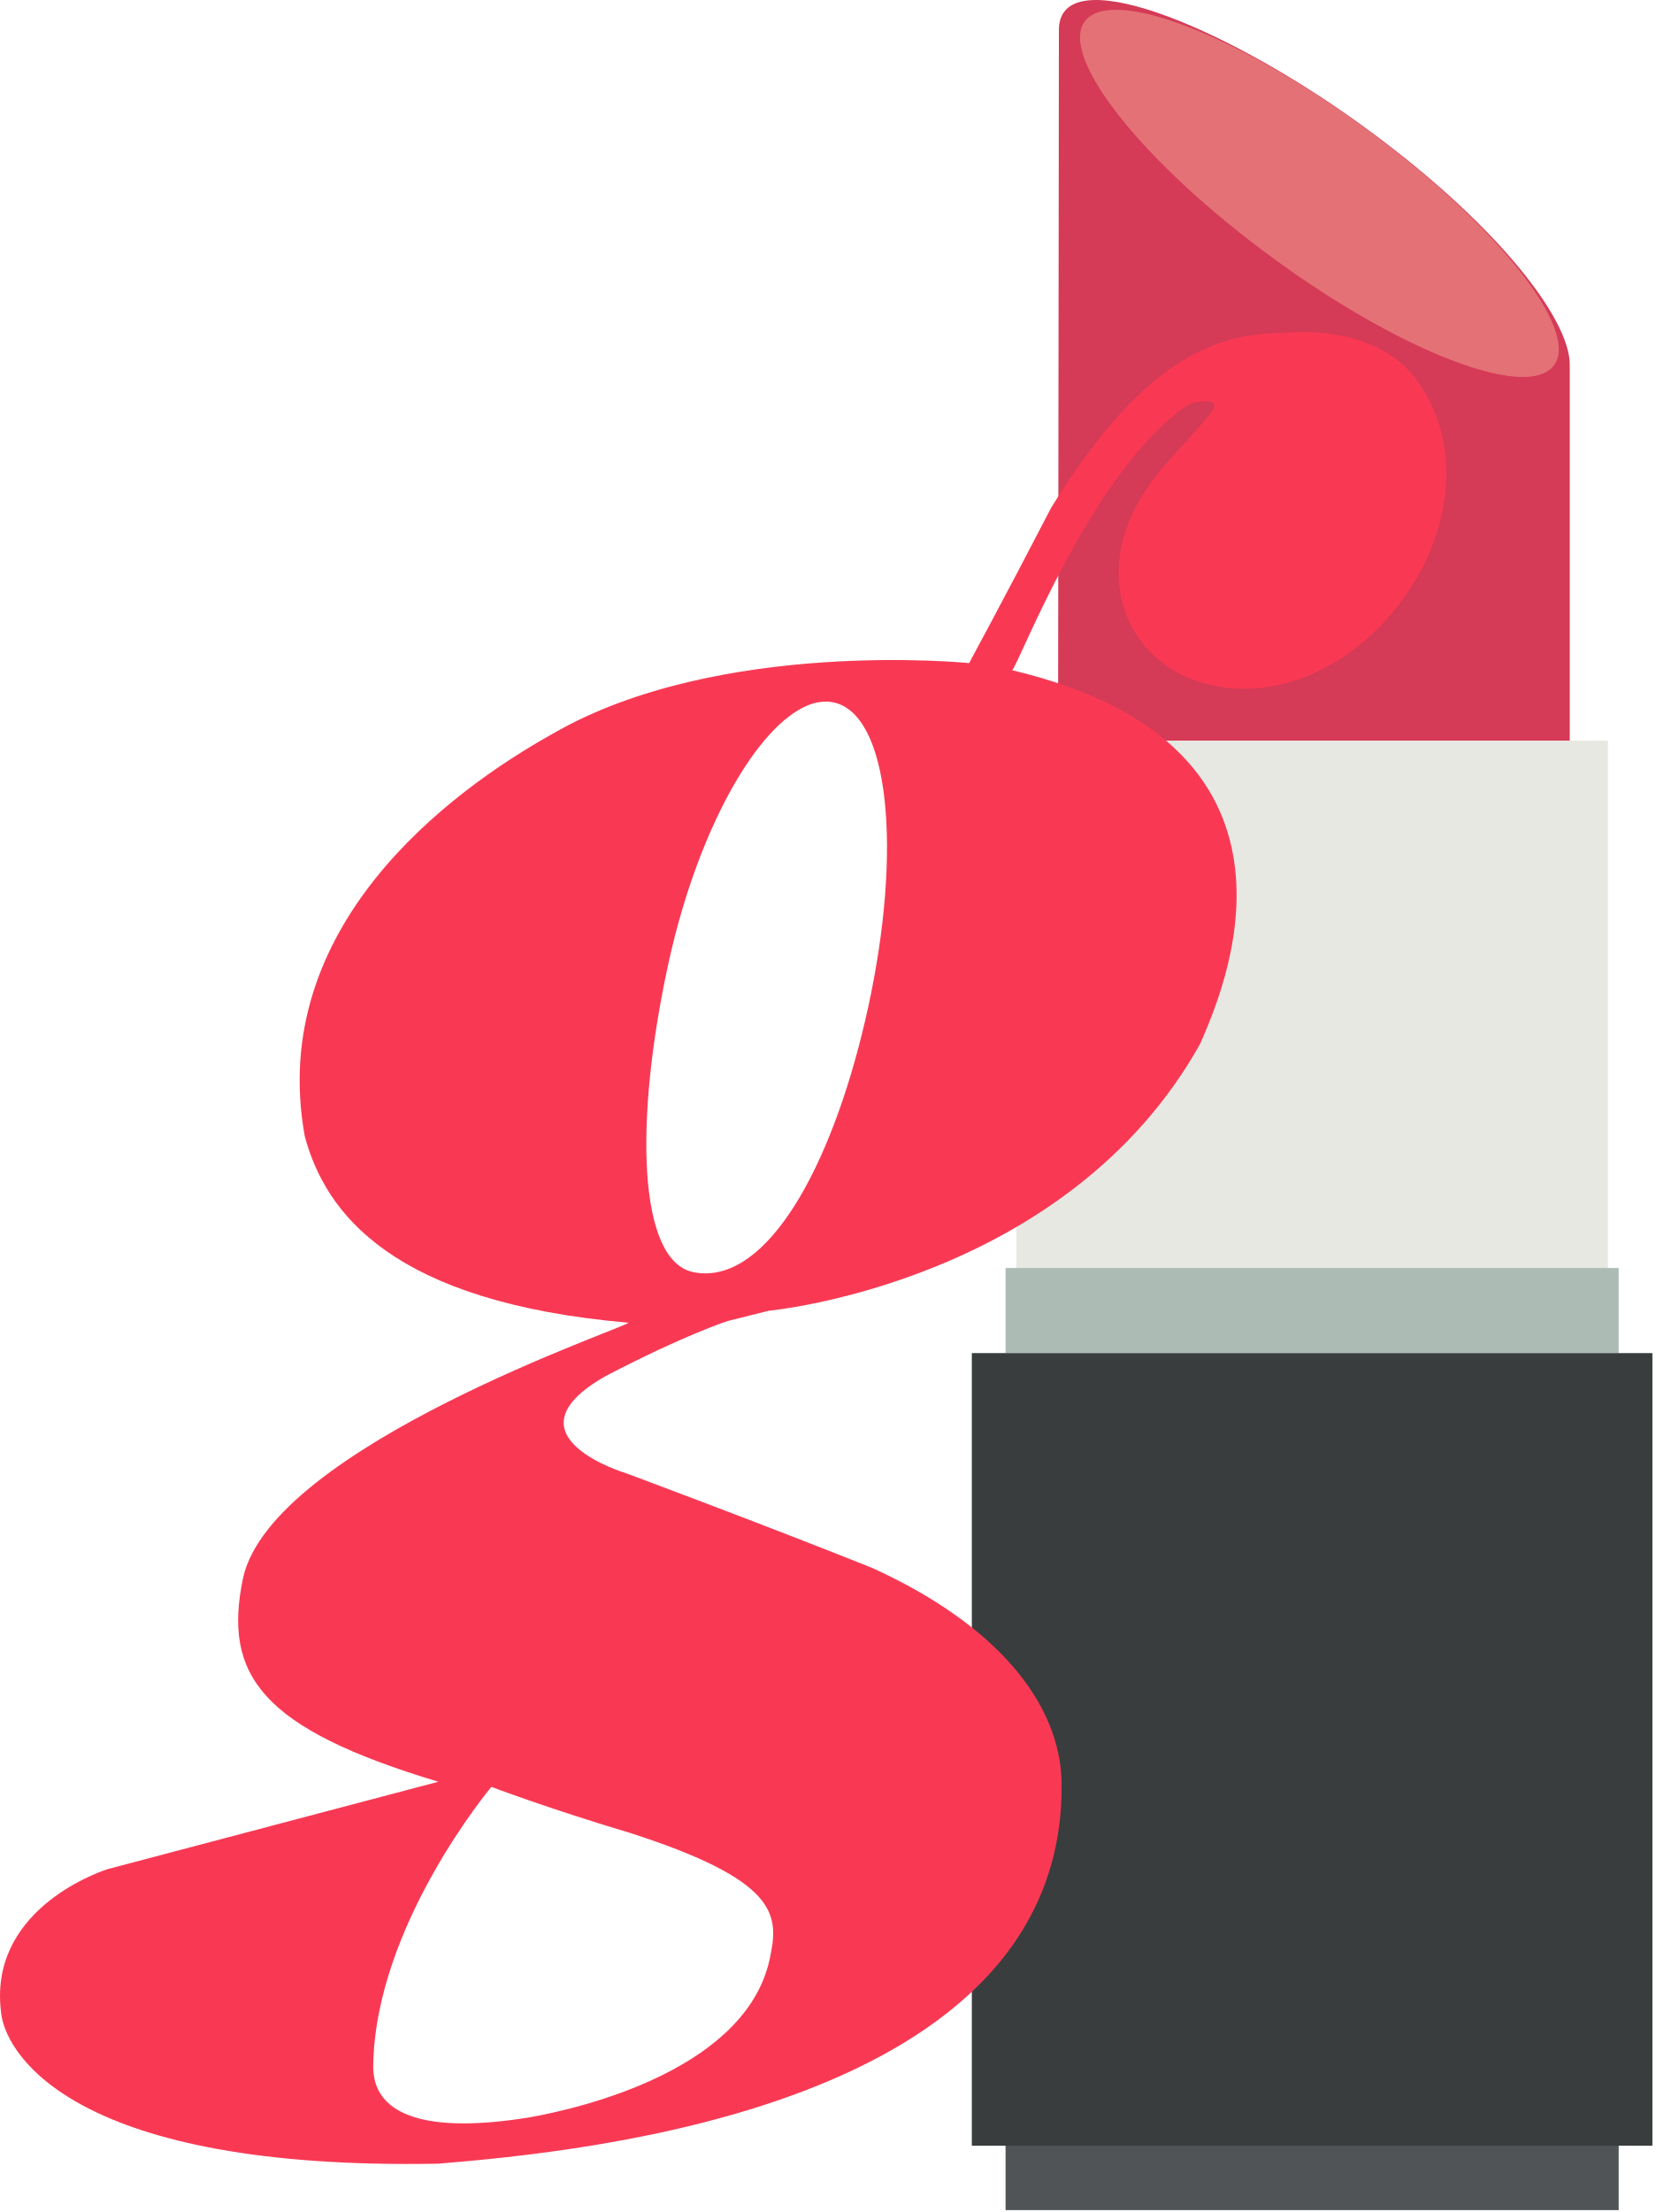
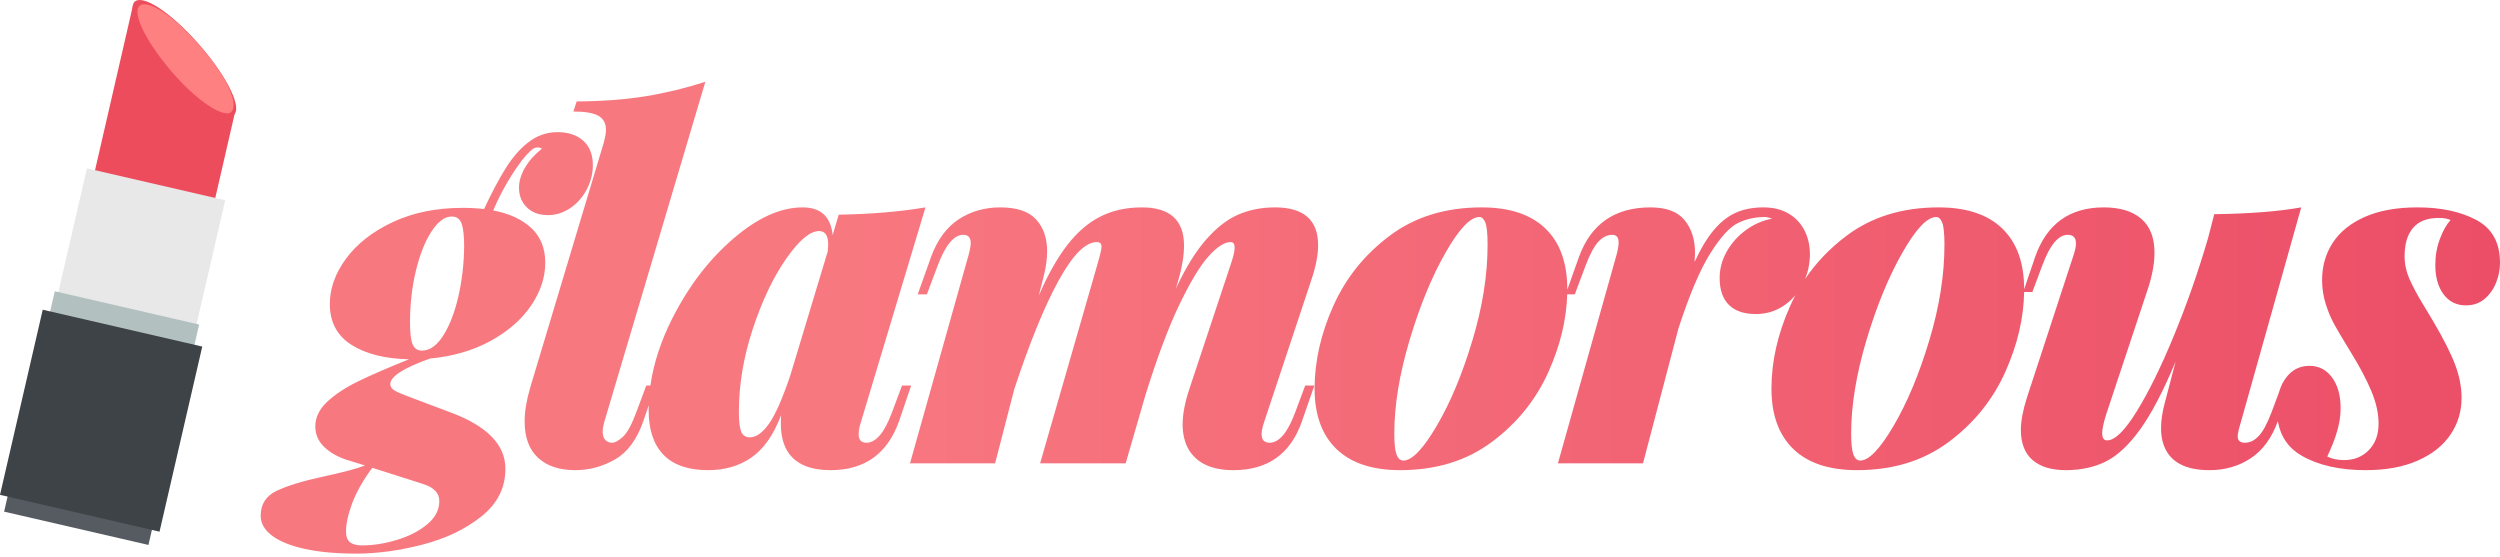
- <svg xmlns="http://www.w3.org/2000/svg" width="256px" height="342px" viewBox="0 0 256 342" version="1.1" preserveAspectRatio="xMidYMid">
+ <svg xmlns="http://www.w3.org/2000/svg" width="512px" height="114px" viewBox="0 0 512 114" version="1.1" preserveAspectRatio="xMidYMid">
+   <defs>
+     <linearGradient x1="26.433%" y1="57.179%" x2="107.898%" y2="57.179%" id="glamorousLinearGradient-1">
+       <stop stop-color="#F87880" offset="0%" />
+       <stop stop-color="#EA4964" offset="100%" />
+     </linearGradient>
+   </defs>
  <g>
-     <g transform="translate(150.0444, 0)">
-       <path d="M60.182,19.105 C38.496,3.488 13.708,-6.263 13.708,4.631 C13.708,6.049 13.502,179.218 13.502,179.218 L92.707,179.218 L92.707,56.529 C92.893,49.204 80.73,33.903 60.182,19.105" fill="#D53A56" />
-       <path d="M90.28,56.478 C86.259,61.968 66.752,54.517 46.71,39.836 C26.668,25.155 13.68,8.804 17.702,3.314 C21.724,-2.176 41.23,5.275 61.272,19.956 C81.315,34.636 94.302,50.988 90.28,56.478" fill="#E47176" />
-       <polygon fill="#505457" points="5.458 341.707 100.273 341.707 100.273 331.041 5.458 331.041" />
-       <polygon fill="#E8E8E3" points="7.118 196.048 98.614 196.048 98.614 114.507 7.118 114.507" />
-       <polygon fill="#ADBBB5" points="5.458 209.204 100.273 209.204 100.273 196.048 5.458 196.048" />
-       <polygon fill="#393D3E" points="0.242 331.752 105.488 331.752 105.488 209.204 0.242 209.204" />
+     <path d="M466.504,86.251 C465.256,89.693 463.411,92.222 460.968,93.84 C458.504,95.472 455.688,96.288 452.519,96.288 C448.167,96.288 445.238,95.008 443.734,92.448 C442.966,91.136 442.582,89.551 442.582,87.695 C442.582,86.127 442.838,84.399 443.35,82.51 L445.558,74.061 C443.062,80.046 440.662,84.647 438.357,87.863 C436.053,91.08 433.709,93.288 431.324,94.488 C428.94,95.688 426.196,96.288 423.091,96.288 C420.115,96.288 417.835,95.592 416.25,94.2 C414.666,92.808 413.874,90.768 413.874,88.079 C413.874,86.223 414.29,83.999 415.122,81.406 L424.675,52.218 C424.996,51.258 425.156,50.474 425.156,49.866 C425.156,48.682 424.595,48.09 423.475,48.09 C421.555,48.09 419.827,50.154 418.291,54.283 L416.226,59.803 L414.541,59.803 C414.455,65.155 413.177,70.595 410.705,76.126 C408.145,81.854 404.28,86.647 399.111,90.503 C393.943,94.36 387.678,96.288 380.317,96.288 C374.62,96.288 370.275,94.848 367.283,91.968 C364.291,89.087 362.794,84.959 362.794,79.582 C362.794,74.013 364.075,68.364 366.635,62.636 C366.966,61.896 367.318,61.171 367.692,60.462 C366.99,61.301 366.182,62.025 365.266,62.636 C363.586,63.756 361.69,64.316 359.577,64.316 C357.177,64.316 355.345,63.692 354.081,62.444 C352.816,61.195 352.184,59.355 352.184,56.923 C352.184,55.035 352.672,53.226 353.648,51.498 C354.625,49.77 355.937,48.306 357.585,47.106 C359.233,45.905 361.017,45.129 362.938,44.777 C362.266,44.553 361.802,44.441 361.546,44.441 C359.433,44.441 357.537,44.865 355.857,45.713 C354.177,46.562 352.296,48.65 350.216,51.978 C348.136,55.307 345.975,60.411 343.735,67.292 L336.486,94.896 L319.06,94.896 L331.061,52.218 C331.349,51.162 331.493,50.314 331.493,49.674 C331.493,48.618 331.061,48.09 330.197,48.09 C329.173,48.09 328.229,48.554 327.365,49.482 C326.501,50.41 325.637,52.01 324.773,54.283 L322.516,60.283 L320.964,60.283 C320.812,65.48 319.537,70.761 317.139,76.126 C314.579,81.854 310.714,86.647 305.545,90.503 C300.377,94.36 294.112,96.288 286.751,96.288 C281.054,96.288 276.709,94.848 273.717,91.968 C270.725,89.087 269.228,84.959 269.228,79.582 C269.228,74.013 270.509,68.364 273.069,62.636 C275.629,56.907 279.486,52.114 284.638,48.258 C289.791,44.401 296.064,42.473 303.457,42.473 C309.154,42.473 313.498,43.913 316.491,46.794 C319.483,49.674 320.979,53.818 320.979,59.227 C320.979,59.266 320.979,59.304 320.979,59.343 L323.38,52.602 C325.845,45.849 330.725,42.473 338.022,42.473 C341.255,42.473 343.583,43.345 345.007,45.089 C346.432,46.834 347.144,49.082 347.144,51.834 C347.144,52.218 347.112,52.826 347.048,53.658 C348.328,50.874 349.664,48.666 351.056,47.034 C352.448,45.401 353.953,44.233 355.569,43.529 C357.185,42.825 359.049,42.473 361.162,42.473 C363.146,42.473 364.85,42.889 366.274,43.721 C367.698,44.553 368.787,45.697 369.539,47.154 C370.291,48.61 370.667,50.234 370.667,52.026 C370.667,53.834 370.336,55.542 369.674,57.15 C371.949,53.776 374.792,50.811 378.205,48.258 C383.357,44.401 389.63,42.473 397.023,42.473 C402.72,42.473 407.064,43.913 410.057,46.794 C413.049,49.674 414.545,53.818 414.545,59.227 C414.545,59.232 414.545,59.236 414.545,59.241 L416.802,52.602 C419.171,45.849 423.859,42.473 430.868,42.473 C434.165,42.473 436.717,43.249 438.525,44.801 C440.334,46.353 441.238,48.666 441.238,51.738 C441.238,54.011 440.758,56.571 439.798,59.419 L431.348,84.863 C430.804,86.591 430.532,87.871 430.532,88.703 C430.532,89.695 430.868,90.191 431.54,90.191 C433.141,90.191 435.173,88.191 437.637,84.191 C440.102,80.19 442.646,74.997 445.27,68.612 C447.895,62.228 450.199,55.643 452.183,48.858 L453.479,43.865 C460.712,43.769 466.649,43.305 471.29,42.473 L458.904,86.543 C458.488,87.887 458.28,88.831 458.28,89.375 C458.28,90.239 458.776,90.671 459.768,90.671 C460.792,90.671 461.737,90.207 462.601,89.279 C463.465,88.351 464.329,86.751 465.193,84.479 L466.694,80.487 C466.864,79.851 467.09,79.251 467.37,78.688 L467.449,78.478 L467.479,78.478 C467.67,78.118 467.884,77.774 468.122,77.446 C469.338,75.765 470.954,74.925 472.971,74.925 C474.891,74.925 476.435,75.717 477.603,77.302 C478.772,78.886 479.356,80.974 479.356,83.567 C479.356,84.847 479.204,86.103 478.9,87.335 C478.595,88.567 478.227,89.719 477.795,90.791 C477.363,91.864 476.971,92.768 476.619,93.504 C477.611,93.984 478.763,94.224 480.076,94.224 C482.124,94.224 483.812,93.544 485.14,92.184 C486.469,90.823 487.133,89.007 487.133,86.735 C487.133,84.687 486.645,82.486 485.668,80.134 C484.692,77.782 483.276,75.101 481.42,72.093 C479.884,69.597 478.772,67.724 478.083,66.476 C477.395,65.228 476.803,63.82 476.307,62.252 C475.811,60.683 475.563,59.051 475.563,57.355 C475.563,54.507 476.291,51.962 477.747,49.722 C479.204,47.482 481.396,45.713 484.324,44.417 C487.253,43.121 490.845,42.473 495.102,42.473 C499.934,42.473 503.959,43.337 507.175,45.065 C510.392,46.794 512,49.706 512,53.802 C512,55.211 511.728,56.587 511.184,57.931 C510.64,59.275 509.848,60.379 508.808,61.243 C507.767,62.108 506.511,62.54 505.039,62.54 C503.087,62.54 501.551,61.78 500.43,60.259 C499.31,58.739 498.75,56.747 498.75,54.283 C498.75,52.362 499.07,50.562 499.71,48.882 C500.35,47.202 501.071,45.929 501.871,45.065 C501.295,44.777 500.478,44.633 499.422,44.633 C497.118,44.633 495.382,45.305 494.214,46.65 C493.045,47.994 492.461,49.946 492.461,52.506 C492.461,54.107 492.813,55.691 493.517,57.259 C494.222,58.827 495.07,60.419 496.062,62.036 C497.054,63.652 497.79,64.876 498.27,65.708 C500.446,69.421 501.967,72.429 502.831,74.733 C503.695,77.038 504.127,79.294 504.127,81.502 C504.127,84.255 503.375,86.751 501.871,88.991 C500.366,91.232 498.134,93.008 495.174,94.32 C492.213,95.632 488.653,96.288 484.492,96.288 C479.212,96.288 474.859,95.312 471.435,93.36 C468.696,91.799 467.053,89.429 466.504,86.251 Z M133.202,78.958 C133.852,74.39 135.38,69.742 137.785,65.012 C141.082,58.531 145.21,53.154 150.171,48.882 C155.132,44.609 159.868,42.473 164.381,42.473 C168.093,42.473 170.142,44.361 170.526,48.138 L171.774,43.961 C178.271,43.865 184.191,43.369 189.536,42.473 L176.286,86.543 C175.998,87.407 175.854,88.207 175.854,88.943 C175.854,90.095 176.382,90.671 177.439,90.671 C179.391,90.671 181.135,88.607 182.671,84.479 L184.736,78.958 L186.608,78.958 L184.159,86.159 C181.791,92.912 177.103,96.288 170.094,96.288 C166.061,96.288 163.213,95.136 161.548,92.832 C160.46,91.296 159.916,89.279 159.916,86.783 C159.916,86.047 159.932,85.471 159.964,85.055 C158.396,89.119 156.364,92.008 153.867,93.72 C151.371,95.432 148.427,96.288 145.034,96.288 C140.97,96.288 137.921,95.24 135.889,93.144 C133.857,91.048 132.841,87.999 132.841,83.999 C132.841,83.669 132.845,83.339 132.855,83.009 L131.784,86.159 C130.472,89.967 128.535,92.608 125.975,94.08 C123.415,95.552 120.694,96.288 117.814,96.288 C114.549,96.288 112.005,95.44 110.181,93.744 C108.357,92.048 107.444,89.567 107.444,86.303 C107.444,84.287 107.828,81.966 108.597,79.342 L123.623,29.319 C123.943,28.135 124.103,27.223 124.103,26.583 C124.103,25.271 123.591,24.318 122.566,23.726 C121.542,23.134 119.83,22.838 117.43,22.838 L118.102,20.774 C123.319,20.742 128.007,20.39 132.168,19.718 C136.328,19.046 140.425,18.054 144.457,16.741 L123.719,86.543 C123.527,87.247 123.431,87.855 123.431,88.367 C123.431,89.167 123.615,89.751 123.983,90.119 C124.351,90.487 124.791,90.671 125.303,90.671 C125.943,90.671 126.703,90.263 127.583,89.447 C128.463,88.631 129.367,86.975 130.295,84.479 L132.36,78.958 L133.202,78.958 Z M66.35,91.488 C65.166,90.335 64.574,88.943 64.574,87.311 C64.574,85.487 65.382,83.815 66.998,82.294 C68.614,80.774 70.735,79.374 73.359,78.094 C75.983,76.814 79.456,75.309 83.777,73.581 C78.88,73.485 74.951,72.501 71.991,70.629 C69.03,68.757 67.55,65.964 67.55,62.252 C67.55,59.051 68.67,55.939 70.911,52.914 C73.151,49.89 76.335,47.41 80.464,45.473 C84.593,43.537 89.361,42.569 94.77,42.569 C96.306,42.569 97.762,42.649 99.139,42.809 C100.675,39.513 102.131,36.76 103.507,34.552 C104.883,32.344 106.372,30.599 107.972,29.319 C109.828,27.815 111.892,27.063 114.165,27.063 C116.373,27.063 118.133,27.647 119.445,28.815 C120.758,29.983 121.414,31.655 121.414,33.832 C121.414,35.528 121.006,37.168 120.189,38.752 C119.373,40.337 118.253,41.617 116.829,42.593 C115.405,43.569 113.861,44.057 112.196,44.057 C110.404,44.057 108.972,43.529 107.9,42.473 C106.828,41.417 106.292,40.073 106.292,38.44 C106.292,37.128 106.692,35.776 107.492,34.384 C108.292,32.992 109.46,31.671 110.996,30.423 C110.676,30.263 110.404,30.183 110.18,30.183 C109.572,30.183 109.028,30.455 108.548,30.999 C107.492,31.96 106.236,33.592 104.779,35.896 C103.323,38.2 102.067,40.601 101.011,43.097 C104.339,43.737 106.948,44.945 108.836,46.722 C110.724,48.498 111.668,50.858 111.668,53.802 C111.668,56.811 110.7,59.739 108.764,62.588 C106.828,65.436 104.067,67.844 100.483,69.813 C96.898,71.781 92.754,72.989 88.049,73.437 C82.64,75.357 79.936,77.102 79.936,78.67 C79.936,79.182 80.208,79.606 80.752,79.942 C81.296,80.278 82.176,80.67 83.392,81.118 L92.322,84.479 C99.779,87.263 103.507,91.104 103.507,96 C103.507,99.905 101.867,103.161 98.587,105.77 C95.306,108.378 91.298,110.298 86.561,111.53 C81.824,112.762 77.28,113.379 72.927,113.379 C68.862,113.379 65.366,113.059 62.438,112.418 C59.509,111.778 57.269,110.874 55.717,109.706 C54.164,108.538 53.388,107.17 53.388,105.602 C53.388,103.265 54.469,101.577 56.629,100.537 C58.789,99.497 61.942,98.529 66.086,97.632 C70.231,96.736 73.119,95.968 74.751,95.328 L70.863,94.128 C69.039,93.52 67.534,92.64 66.35,91.488 Z M269.18,78.958 L266.683,86.159 C264.379,92.912 259.69,96.288 252.617,96.288 C248.233,96.288 245.192,94.912 243.496,92.16 C242.632,90.687 242.2,88.959 242.2,86.975 C242.2,84.767 242.696,82.222 243.688,79.342 L252.137,53.899 C252.617,52.49 252.857,51.434 252.857,50.73 C252.857,49.962 252.585,49.578 252.041,49.578 C250.761,49.578 249.241,50.562 247.481,52.53 C245.72,54.499 243.72,57.827 241.48,62.516 C239.24,67.204 236.935,73.357 234.567,80.974 L230.534,94.896 L213.012,94.896 L224.822,53.899 C225.334,52.138 225.59,51.018 225.59,50.538 C225.59,49.898 225.27,49.578 224.63,49.578 C222.293,49.578 219.677,52.218 216.781,57.499 C213.884,62.78 210.868,70.173 207.731,79.678 L203.795,94.896 L186.368,94.896 L198.37,52.218 C198.658,51.162 198.802,50.346 198.802,49.77 C198.802,48.65 198.29,48.09 197.266,48.09 C195.378,48.09 193.649,50.154 192.081,54.283 L189.825,60.283 L187.953,60.283 L190.689,52.602 C191.969,49.114 193.849,46.554 196.33,44.921 C198.81,43.289 201.651,42.473 204.851,42.473 C208.243,42.473 210.692,43.297 212.196,44.945 C213.7,46.594 214.452,48.762 214.452,51.45 C214.452,52.922 214.244,54.523 213.828,56.251 L212.724,60.571 C214.58,56.283 216.541,52.81 218.605,50.154 C220.669,47.498 222.941,45.553 225.422,44.321 C227.902,43.089 230.71,42.473 233.847,42.473 C239.608,42.473 242.488,45.081 242.488,50.298 C242.488,52.314 242.104,54.667 241.336,57.355 L240.808,59.131 C242.792,54.875 244.856,51.522 247.001,49.074 C249.145,46.626 251.353,44.913 253.626,43.937 C255.898,42.961 258.394,42.473 261.115,42.473 C267.003,42.473 269.948,45.049 269.948,50.202 C269.948,52.25 269.484,54.635 268.556,57.355 L258.858,86.543 C258.538,87.503 258.378,88.287 258.378,88.895 C258.378,90.079 258.922,90.671 260.01,90.671 C261.963,90.671 263.707,88.607 265.243,84.479 L267.307,78.958 L269.18,78.958 Z M72.135,103.057 C71.287,105.329 70.863,107.266 70.863,108.866 C70.863,109.89 71.135,110.618 71.679,111.05 C72.223,111.482 73.039,111.698 74.127,111.698 C76.432,111.698 78.824,111.322 81.304,110.57 C83.785,109.818 85.849,108.754 87.497,107.378 C89.145,106.002 89.969,104.433 89.969,102.673 C89.969,101.809 89.713,101.113 89.201,100.585 C88.689,100.057 88.097,99.665 87.425,99.409 C86.753,99.153 85.697,98.801 84.257,98.353 L76.239,95.808 C74.351,98.369 72.983,100.785 72.135,103.057 Z M169.614,50.058 C169.614,48.234 168.989,47.322 167.741,47.322 C165.885,47.322 163.637,49.218 160.996,53.01 C158.356,56.803 156.084,61.58 154.179,67.34 C152.275,73.101 151.323,78.782 151.323,84.383 C151.323,86.303 151.483,87.647 151.803,88.415 C152.123,89.183 152.715,89.567 153.579,89.567 C154.86,89.567 156.156,88.647 157.468,86.807 C158.78,84.967 160.236,81.678 161.836,76.942 L169.517,51.498 C169.582,50.858 169.614,50.378 169.614,50.058 Z M90.785,68.709 C92.098,66.644 93.13,63.964 93.882,60.667 C94.634,57.371 95.026,53.963 95.058,50.442 C95.058,48.362 94.89,46.826 94.554,45.833 C94.218,44.841 93.538,44.345 92.514,44.345 C91.073,44.345 89.689,45.369 88.361,47.418 C87.033,49.466 85.969,52.154 85.169,55.483 C84.369,58.811 83.969,62.316 83.969,65.996 C83.969,68.204 84.153,69.725 84.521,70.557 C84.889,71.389 85.521,71.805 86.417,71.805 C88.017,71.805 89.473,70.773 90.785,68.709 Z M295.992,51.834 C293.192,56.763 290.751,62.716 288.671,69.693 C286.591,76.67 285.551,83.038 285.551,88.799 C285.551,90.816 285.703,92.24 286.007,93.072 C286.311,93.904 286.783,94.32 287.423,94.32 C289.183,94.32 291.455,91.952 294.24,87.215 C297.024,82.478 299.456,76.662 301.537,69.765 C303.617,62.868 304.657,56.331 304.657,50.154 C304.657,47.882 304.505,46.361 304.201,45.593 C303.897,44.825 303.489,44.441 302.977,44.441 C301.121,44.441 298.792,46.906 295.992,51.834 Z M389.558,51.834 C386.758,56.763 384.317,62.716 382.237,69.693 C380.157,76.67 379.117,83.038 379.117,88.799 C379.117,90.816 379.269,92.24 379.573,93.072 C379.877,93.904 380.349,94.32 380.989,94.32 C382.749,94.32 385.021,91.952 387.806,87.215 C390.59,82.478 393.023,76.662 395.103,69.765 C397.183,62.868 398.223,56.331 398.223,50.154 C398.223,47.882 398.071,46.361 397.767,45.593 C397.463,44.825 397.055,44.441 396.543,44.441 C394.687,44.441 392.358,46.906 389.558,51.834 Z" fill="url(#glamorousLinearGradient-1)" />
+     <g>
+       <polygon fill="#ED4C5C" points="48.143 22.928 37.968 67.131 13.345 61.429 27.266 0.953" />
+       <path d="M40.324,8.609 C34.707,2.329 29.057,-1.296 27.503,0.429 C26.032,2.289 29.384,8.856 35.085,15.272 C40.837,21.468 46.571,25.228 48.042,23.368 C49.512,21.508 45.941,14.89 40.324,8.609" fill="#ED4C5C" />
+       <path d="M40.493,8.88 C35.265,2.921 29.785,-0.432 28.45,1.343 C27.115,3.119 30.348,9.195 35.575,15.154 C40.803,21.113 46.284,24.466 47.483,22.775 C48.954,20.915 45.856,14.755 40.493,8.88" fill="#FF8080" />
+       <polygon fill="#E8E8E8" points="17.805 34.477 46.12 41.014 37.583 77.994 9.268 71.457" />
+       <polygon fill="#555B61" points="2.956 95.616 32.516 102.437 30.401 111.604 0.841 104.784" />
+       <polygon fill="#B2C1C0" points="11.223 59.647 40.784 66.463 38.813 75.009 9.252 68.193" />
+       <polygon fill="#3E4347" points="8.753 63.432 41.424 70.975 32.671 108.887 0 101.344" />
    </g>
-     <path d="M198.328,51.45 C189.589,51.715 177.938,53.569 162.579,78.46 C155.165,92.76 149.869,102.522 149.869,102.522 C149.869,102.522 111.207,98.586 85.52,113.415 C69.367,122.418 41.297,143.338 47.123,175.644 C50.301,187.561 60.629,201.331 97.172,204.508 C97.436,205.039 42.091,223.575 37.59,243.965 C34.413,259.06 40.503,267.268 67.779,275.477 L16.67,288.982 C16.67,288.982 0.053,294.06 0,308.526 L0,308.647 C0.003,309.639 0.083,310.675 0.252,311.756 C1.311,317.846 11.639,335.588 67.779,334.529 C90.022,332.676 164.963,325.791 164.169,275.477 C163.903,263.297 154.106,251.115 134.775,242.377 C117.562,235.492 96.907,227.812 96.907,227.812 C96.907,227.812 77.311,221.986 93.729,212.718 C105.91,206.362 112.53,204.245 112.53,204.245 L118.886,202.655 C118.886,202.655 164.963,198.418 185.617,161.345 C188.53,154.461 206.79,115.546 156.512,103.622 C157.291,103.415 168.846,72.518 183.764,62.572 C184.822,62.043 189.324,61.249 187.207,63.895 C182.784,69.426 177.616,73.494 174.743,80.301 C169.382,93.008 176.768,105.098 190.155,106.382 C212.178,108.496 232.518,79.179 219.698,59.62 C215.6,53.367 208.381,51.338 201.284,51.337 C200.293,51.337 199.306,51.377 198.328,51.45 M107.235,196.69 C98.67,194.983 98.032,173.397 103.359,148.983 C108.688,124.57 120.417,106.748 128.949,108.61 C137.481,110.473 139.585,131.314 134.257,155.727 C129.221,178.803 119.682,196.872 109.084,196.874 C108.47,196.874 107.855,196.814 107.235,196.69 M57.715,319.435 C57.98,297.722 75.987,276.271 75.987,276.271 C75.987,276.271 85.032,279.697 97.477,283.404 C119.945,290.64 120.475,295.867 119.151,302.286 C115.973,319.561 90.817,325.791 81.813,327.38 C77.808,328.024 74.467,328.3 71.681,328.3 C58.438,328.301 57.715,322.061 57.715,319.435" fill="#F93954" />
  </g>
</svg>
